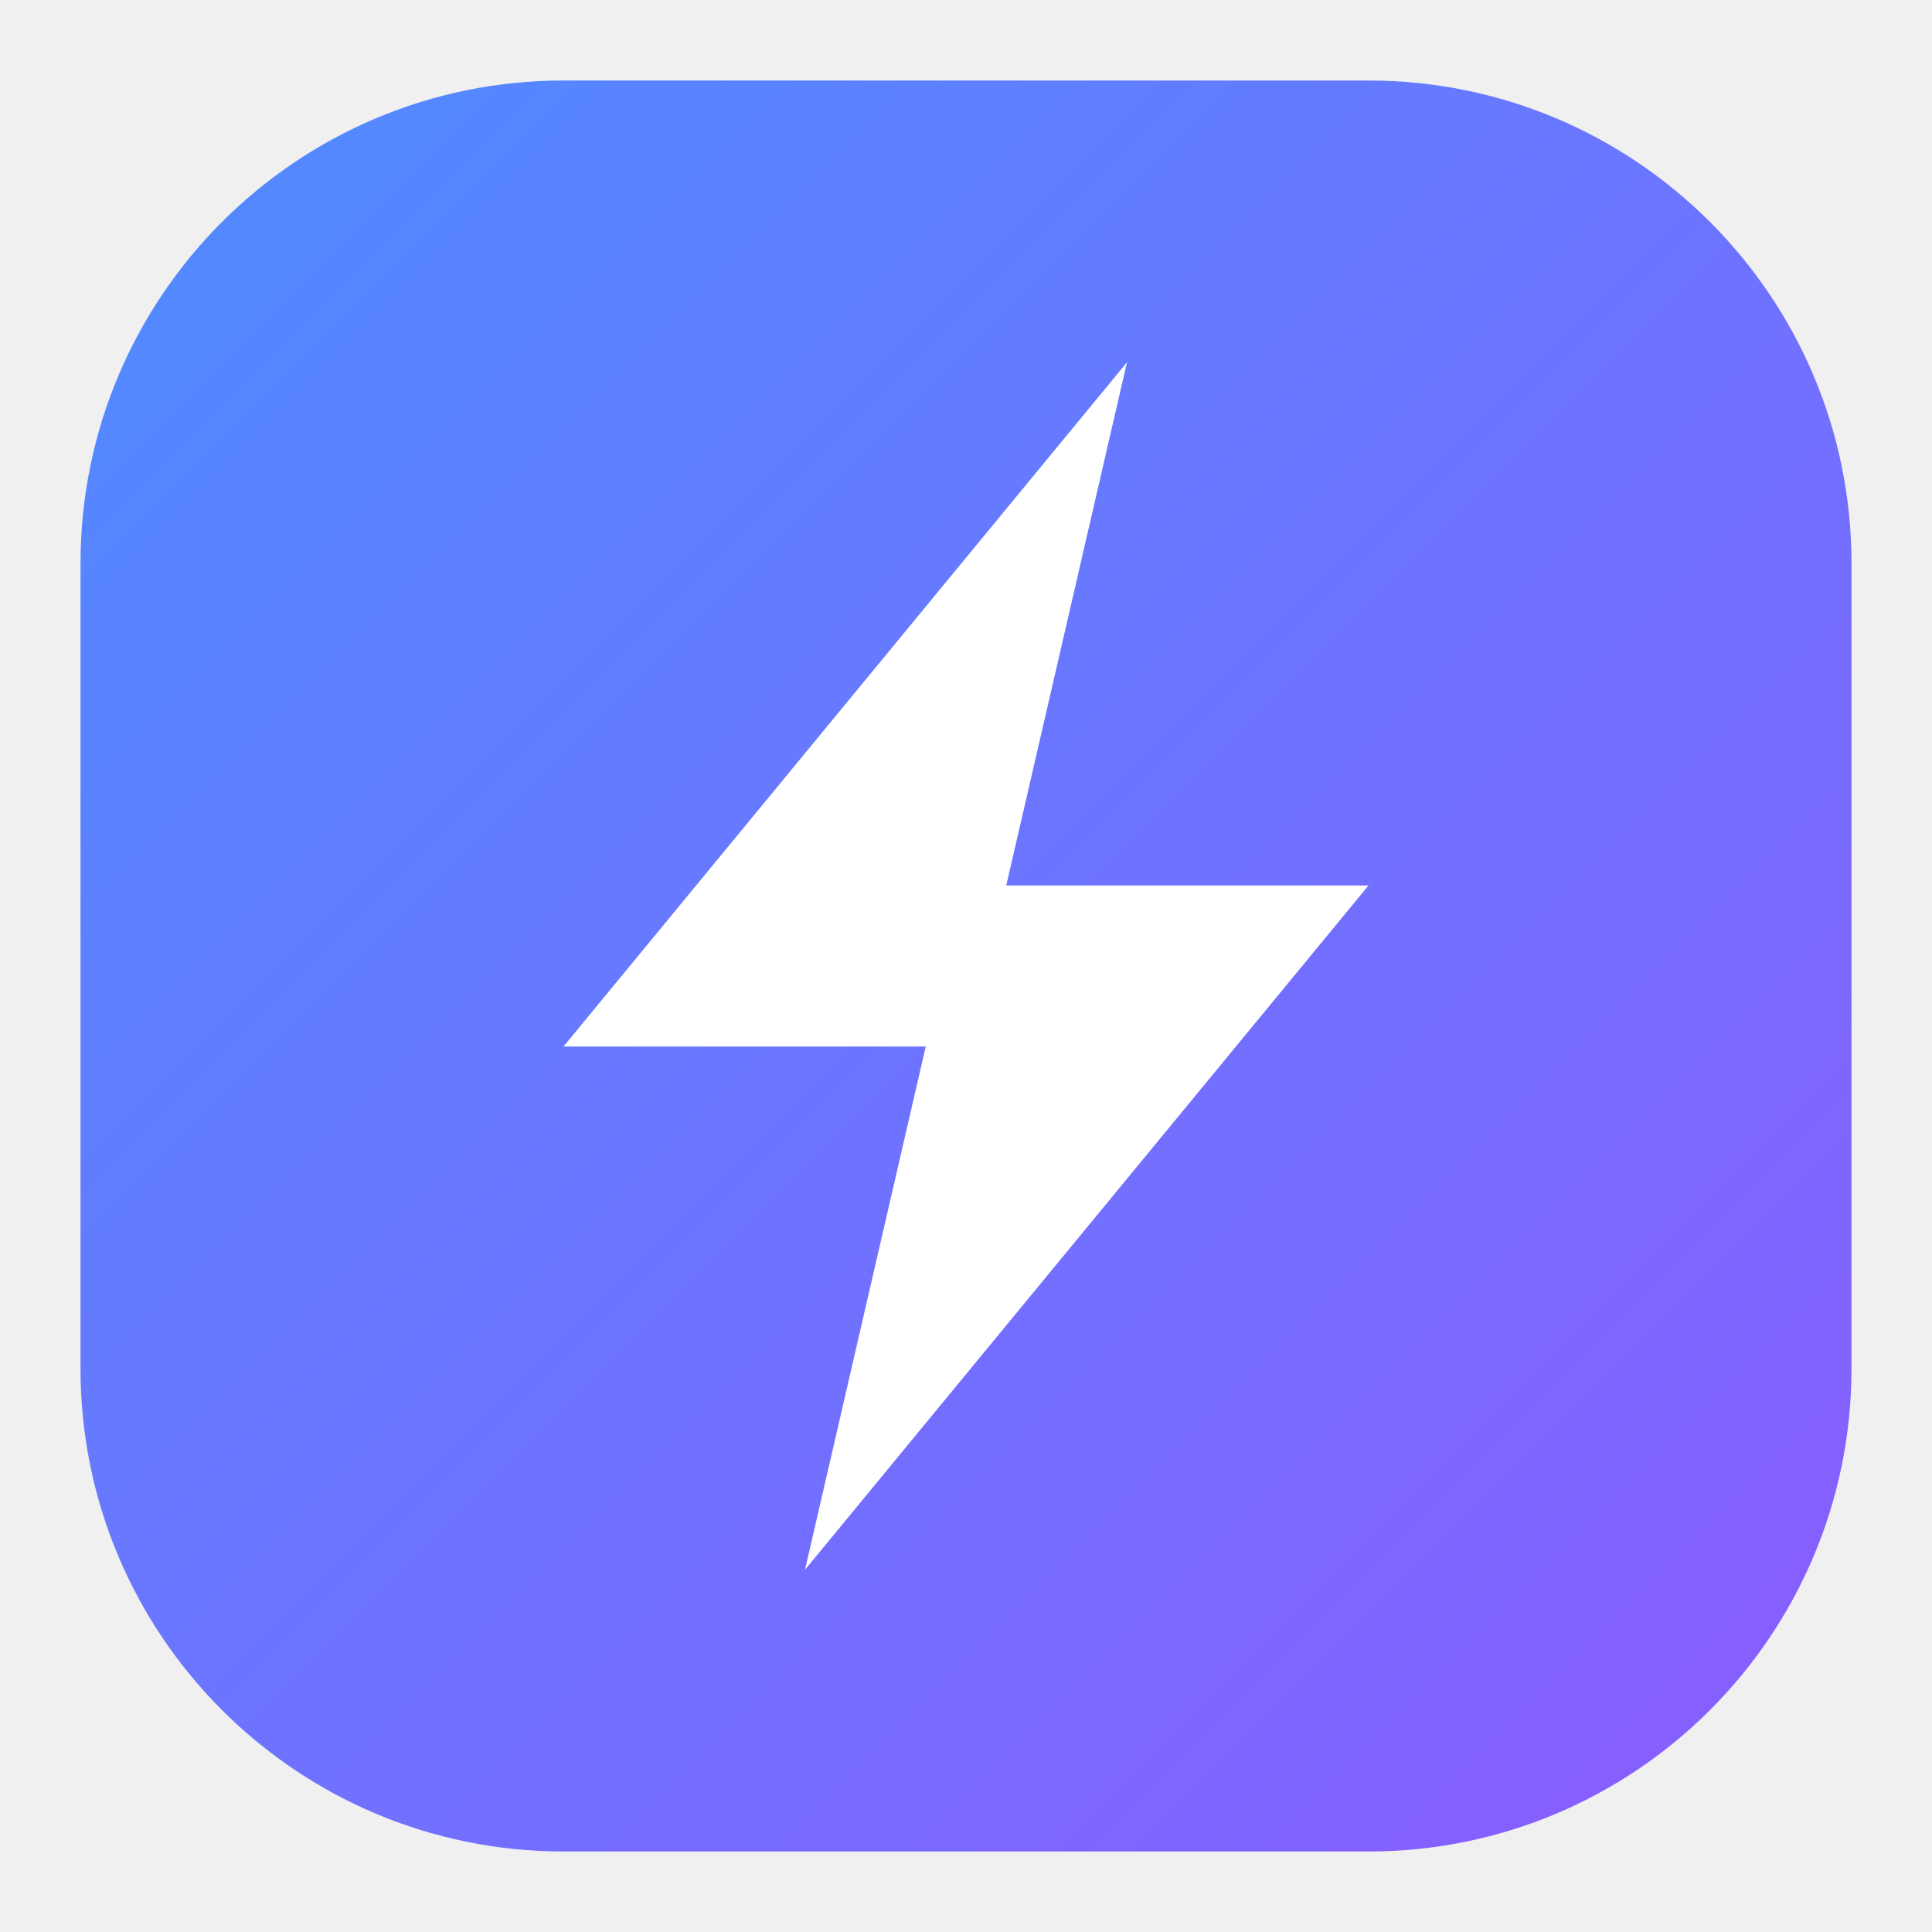
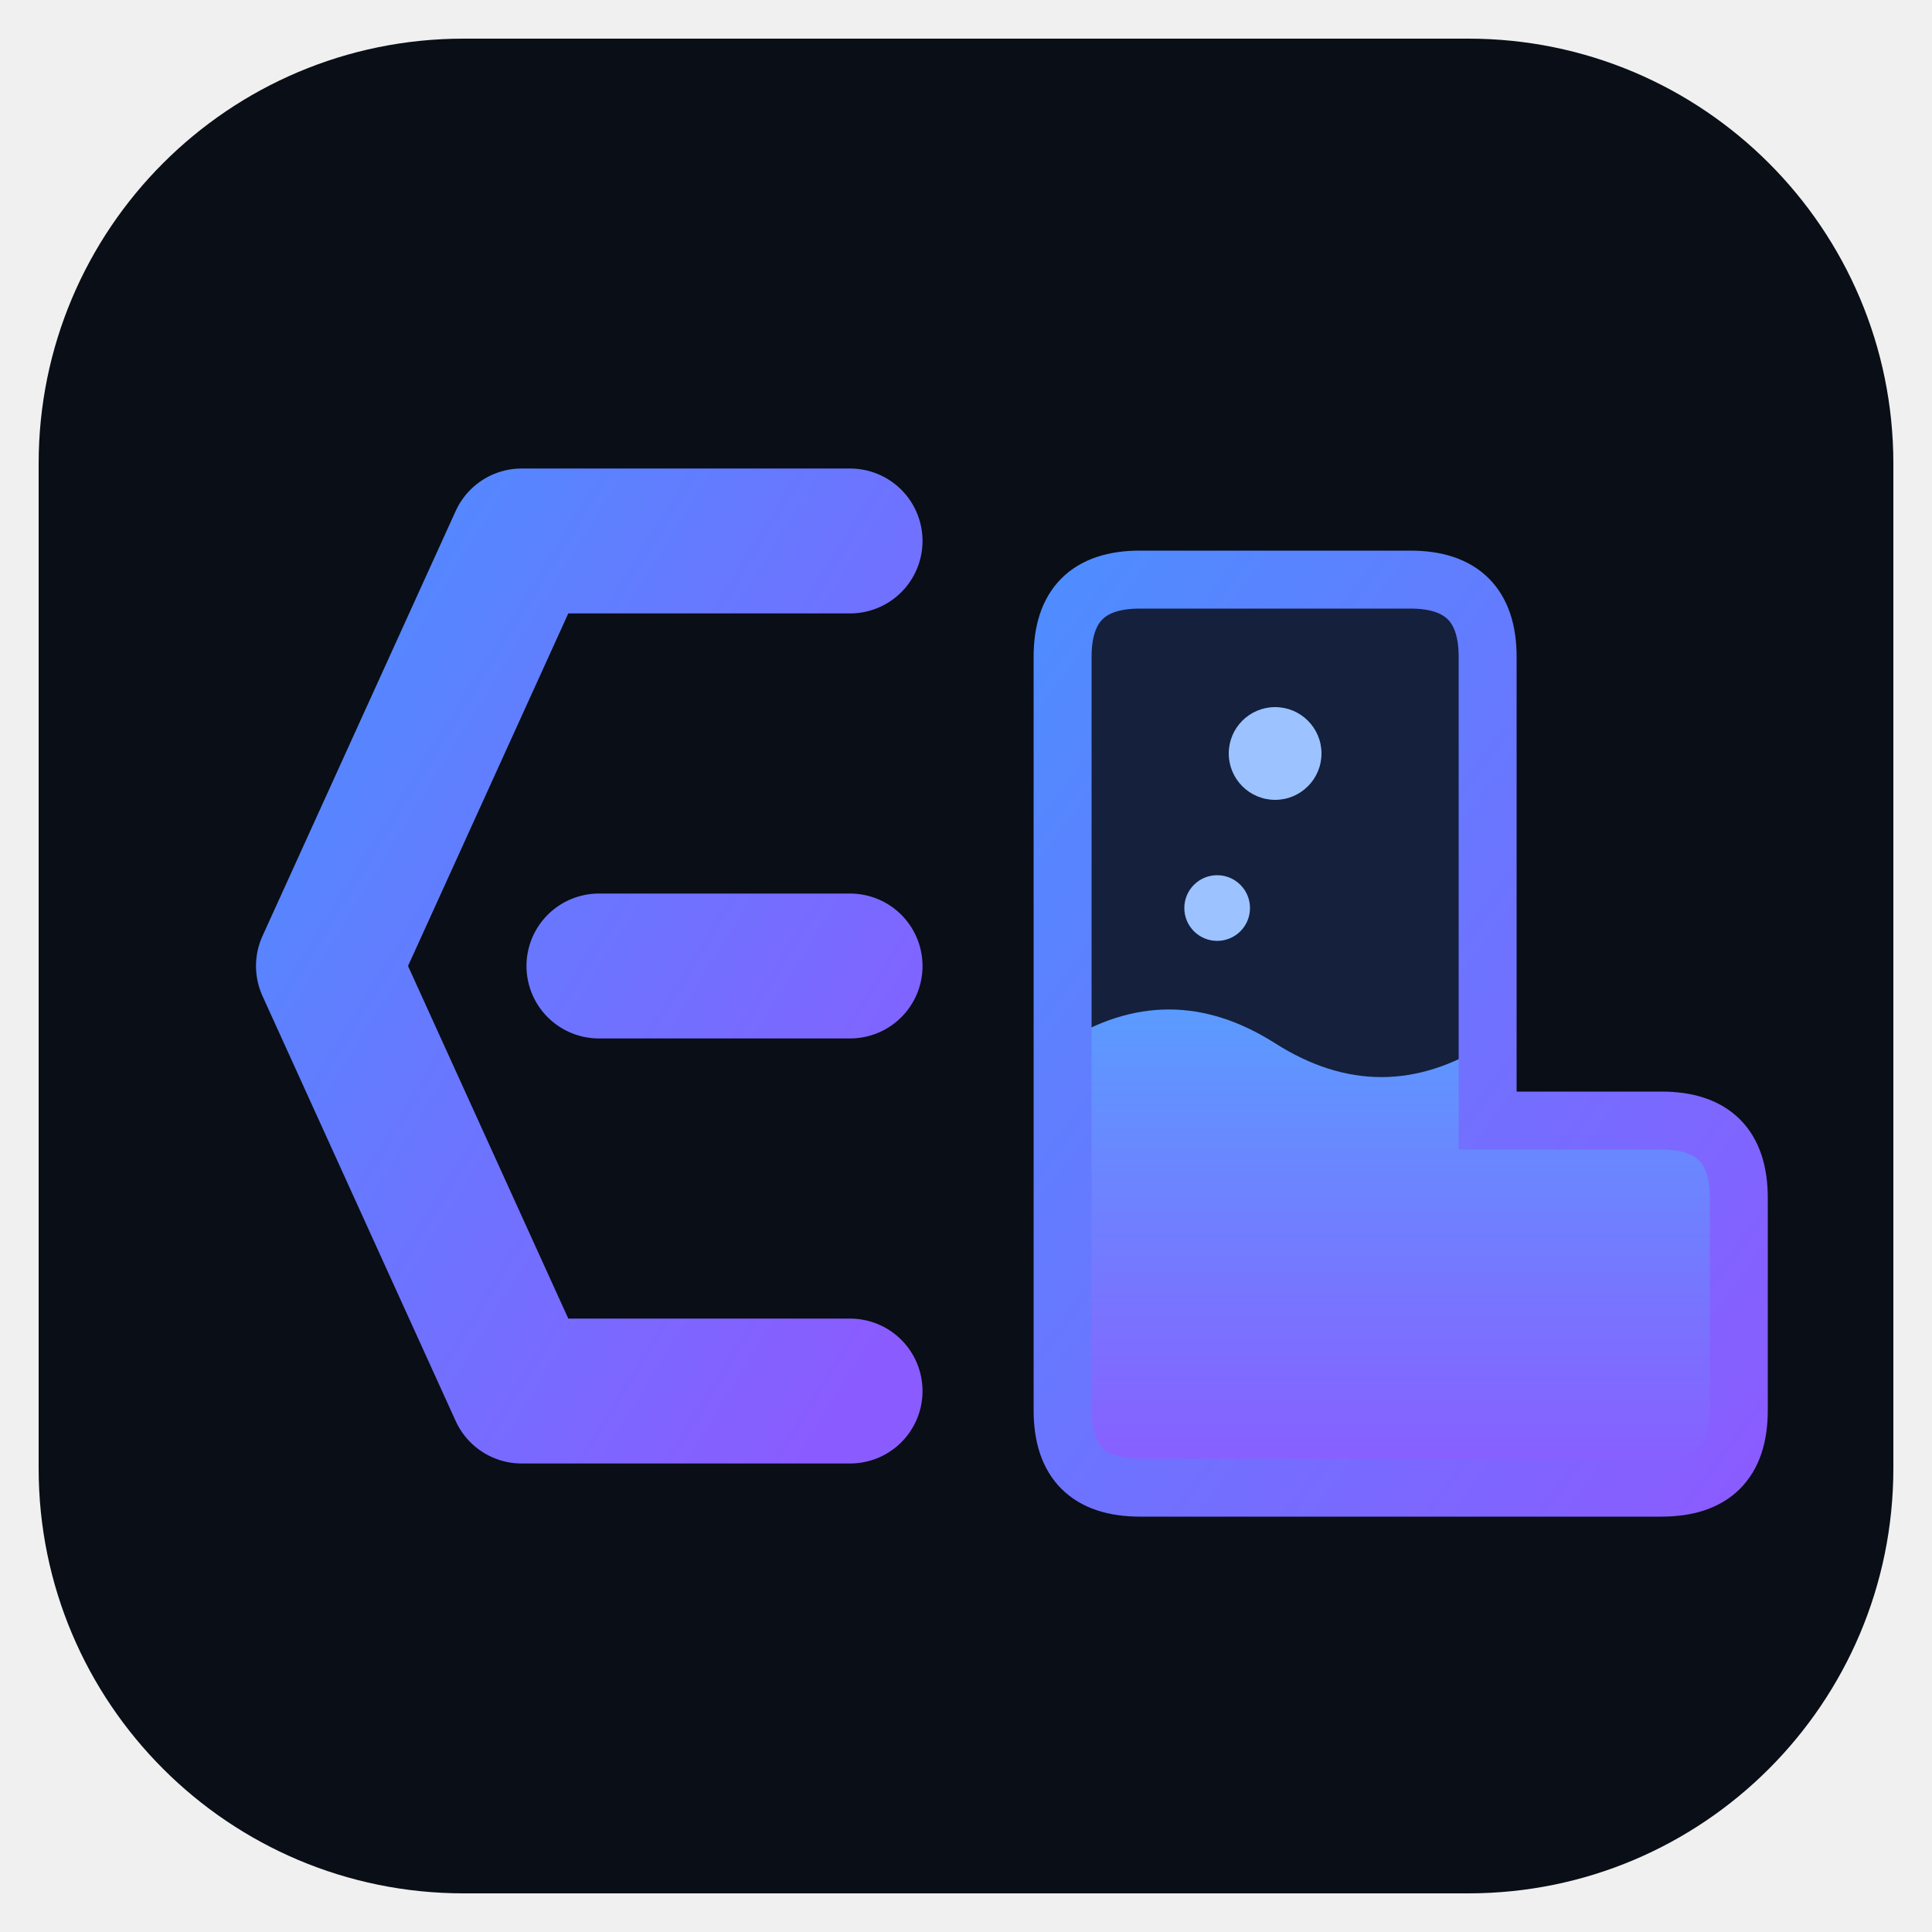
- <svg xmlns="http://www.w3.org/2000/svg" viewBox="0 0 48 48">
+ <svg xmlns="http://www.w3.org/2000/svg" viewBox="0 0 100 100">
  <defs>
-     <linearGradient id="eg" x1="0" y1="0" x2="1" y2="1">
+     <linearGradient id="g" x1="0" y1="0" x2="1" y2="1">
      <stop offset="0" stop-color="#4f8cff" />
      <stop offset="1" stop-color="#8a5cff" />
    </linearGradient>
+     <linearGradient id="liq" x1="0" y1="0" x2="0" y2="1">
+       <stop offset="0" stop-color="#5b9bff" />
+       <stop offset="1" stop-color="#8a5cff" />
+     </linearGradient>
  </defs>
-   <rect x="2" y="2" width="44" height="44" rx="12" fill="url(#eg)" />
-   <path d="M28 9 L14 26 L23 26 L20 39 L34 22 L25 22 Z" fill="#fff" />
+   <rect x="2" y="2" width="96" height="96" rx="22" fill="#0a0e16" />
+   <path d="M44 28 H27 M44 50 H31 M44 72 H27 M27 28 L17 50 L27 72" fill="none" stroke="url(#g)" stroke-width="7.5" stroke-linecap="round" stroke-linejoin="round" />
+   <path d="M59 30 H73 q4 0 4 4 V58 H86 q4 0 4 4 V73 q0 4 -4 4 H59 q-4 0 -4 -4 V34 q0 -4 4 -4 Z" fill="#14203c" />
+   <path d="M55 54 q5.5 -3.5 11 0 q5.5 3.5 11 0 V58 H86 q4 0 4 4 V73 q0 4 -4 4 H59 q-4 0 -4 -4 Z" fill="url(#liq)" />
+   <path d="M59 30 H73 q4 0 4 4 V58 H86 q4 0 4 4 V73 q0 4 -4 4 H59 q-4 0 -4 -4 V34 q0 -4 4 -4 Z" fill="none" stroke="url(#g)" stroke-width="3" />
+   <path d="M53 30 H79" stroke="url(#g)" stroke-width="4.5" stroke-linecap="round" />
+   <circle cx="66" cy="39" r="2.4" fill="#9cc2ff" />
+   <circle cx="63" cy="47" r="1.7" fill="#9cc2ff" />
</svg>
